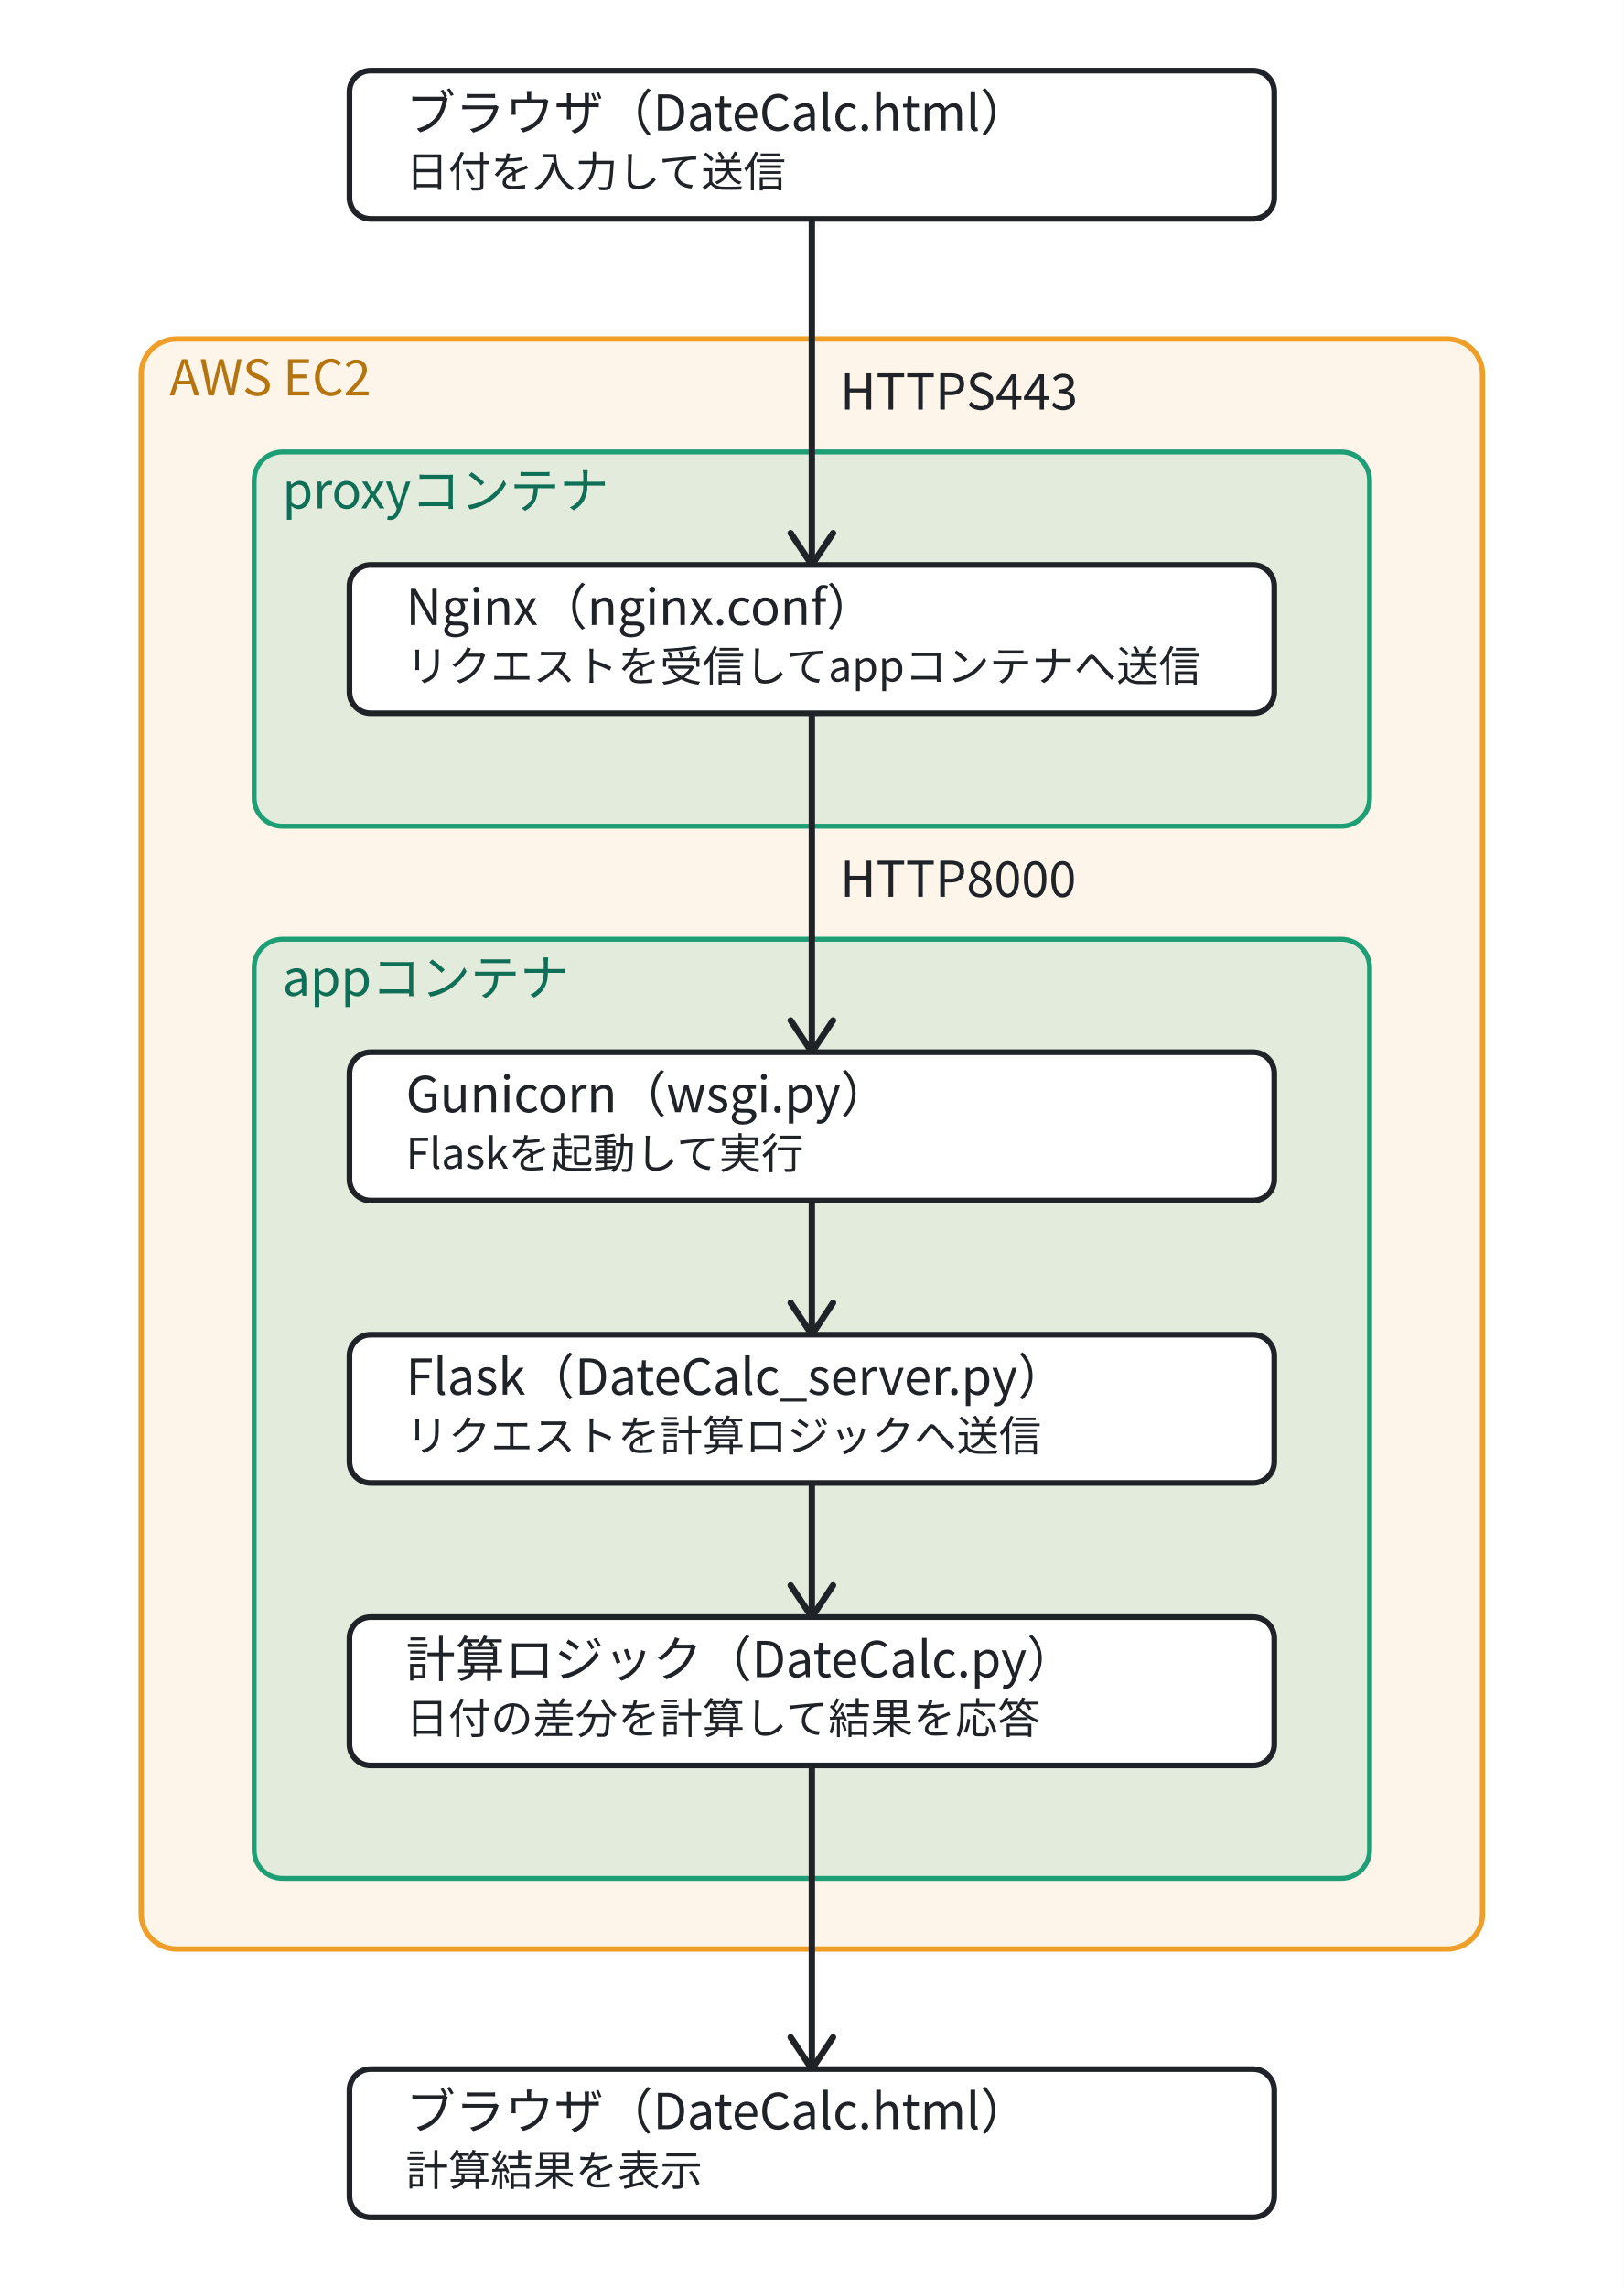
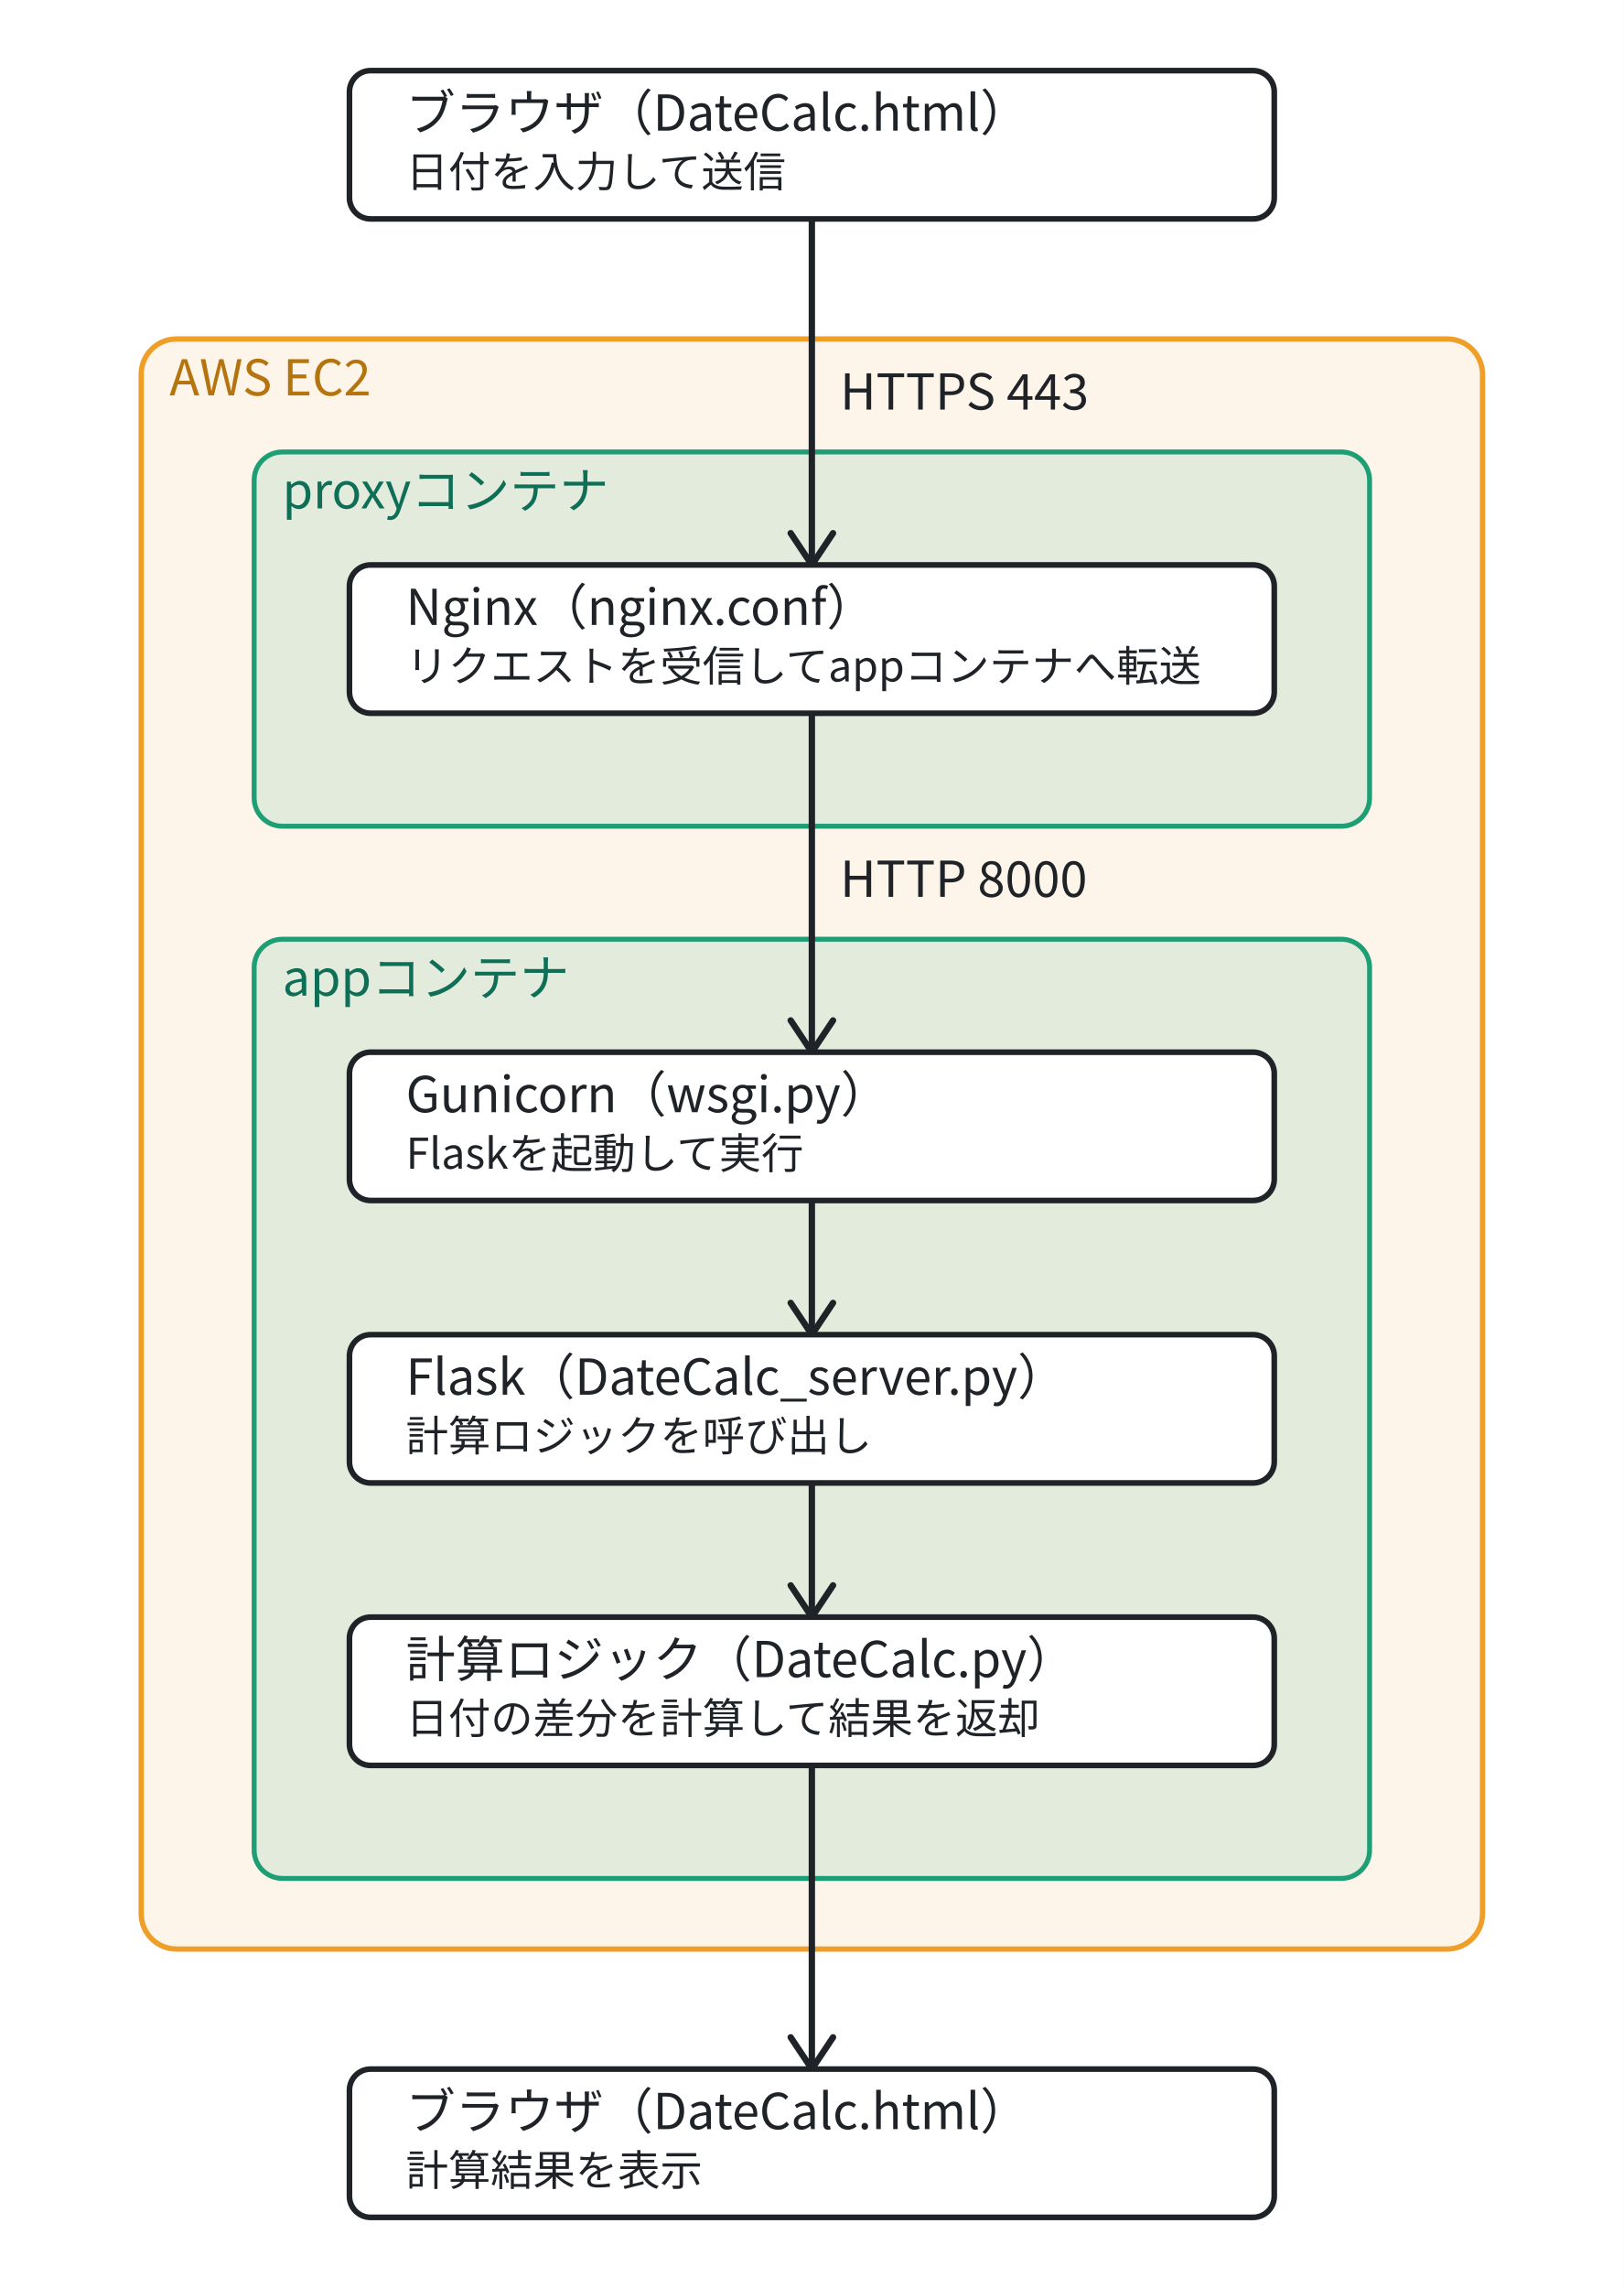
<svg xmlns="http://www.w3.org/2000/svg" width="100%" viewBox="0 0 460 648" role="img" aria-labelledby="title">
  <style>
  text{font-family:'Hiragino Kaku Gothic ProN','Hiragino Sans','Yu Gothic',Meiryo,'Noto Sans CJK JP','Noto Sans JP',sans-serif;}
  .th{font-size:14px;font-weight:500;}
  .ts{font-size:12px;font-weight:400;}
</style>
  <rect x="0" y="0" width="460" height="648" fill="#ffffff" />
  <g transform="translate(-110 -26)">
    <rect x="150" y="122" width="380" height="456" rx="10" fill="#EF9F27" fill-opacity="0.10" stroke="#EF9F27" stroke-width="1.5" />
    <rect x="182" y="154" width="316" height="106" rx="8" fill="#1D9E75" fill-opacity="0.12" stroke="#1D9E75" stroke-width="1.4" />
    <rect x="182" y="292" width="316" height="266" rx="8" fill="#1D9E75" fill-opacity="0.12" stroke="#1D9E75" stroke-width="1.4" />
    <text class="th" x="158" y="138" fill="#B5740E">AWS EC2</text>
    <text class="th" x="190" y="170" fill="#0F6E56">proxyコンテナ</text>
    <text class="th" x="190" y="308" fill="#0F6E56">appコンテナ</text>
    <line x1="340" y1="88" x2="340" y2="186" stroke="#1F2328" stroke-width="1.8" />
    <path d="M334 177 L340 186 L346 177" fill="none" stroke="#1F2328" stroke-width="1.8" stroke-linecap="round" stroke-linejoin="round" />
-     <text class="th" x="348" y="142" fill="#1F2328">HTTPS443</text>
+     <text class="th" x="348" y="142" fill="#1F2328">HTTPS 443</text>
    <line x1="340" y1="228" x2="340" y2="324" stroke="#1F2328" stroke-width="1.8" />
    <path d="M334 315 L340 324 L346 315" fill="none" stroke="#1F2328" stroke-width="1.8" stroke-linecap="round" stroke-linejoin="round" />
-     <text class="th" x="348" y="280" fill="#1F2328">HTTP8000</text>
+     <text class="th" x="348" y="280" fill="#1F2328">HTTP 8000</text>
    <line x1="340" y1="366" x2="340" y2="404" stroke="#1F2328" stroke-width="1.8" />
    <path d="M334 395 L340 404 L346 395" fill="none" stroke="#1F2328" stroke-width="1.8" stroke-linecap="round" stroke-linejoin="round" />
    <line x1="340" y1="446" x2="340" y2="484" stroke="#1F2328" stroke-width="1.8" />
    <path d="M334 475 L340 484 L346 475" fill="none" stroke="#1F2328" stroke-width="1.8" stroke-linecap="round" stroke-linejoin="round" />
    <line x1="340" y1="526" x2="340" y2="612" stroke="#1F2328" stroke-width="1.8" />
    <path d="M334 603 L340 612 L346 603" fill="none" stroke="#1F2328" stroke-width="1.8" stroke-linecap="round" stroke-linejoin="round" />
    <rect x="209" y="46" width="262" height="42" rx="6" fill="#ffffff" stroke="#1F2328" stroke-width="1.6" />
    <text class="th" x="225" y="63" fill="#1F2328">ブラウザ（DateCalc.html）</text>
    <text class="ts" x="225" y="79" fill="#1F2328">日付を入力して送信</text>
    <rect x="209" y="186" width="262" height="42" rx="6" fill="#ffffff" stroke="#1F2328" stroke-width="1.6" />
    <text class="th" x="225" y="203" fill="#1F2328">Nginx（nginx.conf）</text>
-     <text class="ts" x="225" y="219" fill="#1F2328">リクエストを受信してappコンテナへ送信</text>
+     <text class="ts" x="225" y="219" fill="#1F2328">リクエストを受信してappコンテナへ転送</text>
    <rect x="209" y="324" width="262" height="42" rx="6" fill="#ffffff" stroke="#1F2328" stroke-width="1.6" />
    <text class="th" x="225" y="341" fill="#1F2328">Gunicorn（wsgi.py）</text>
    <text class="ts" x="225" y="357" fill="#1F2328">Flaskを起動して実行</text>
    <rect x="209" y="404" width="262" height="42" rx="6" fill="#ffffff" stroke="#1F2328" stroke-width="1.6" />
    <text class="th" x="225" y="421" fill="#1F2328">Flask（DateCalc_server.py）</text>
-     <text class="ts" x="225" y="437" fill="#1F2328">リクエストを計算ロジックへ送信</text>
+     <text class="ts" x="225" y="437" fill="#1F2328">計算ロジックを呼び出し</text>
    <rect x="209" y="484" width="262" height="42" rx="6" fill="#ffffff" stroke="#1F2328" stroke-width="1.6" />
    <text class="th" x="225" y="501" fill="#1F2328">計算ロジック（DateCalc.py）</text>
-     <text class="ts" x="225" y="517" fill="#1F2328">日付の差分を計算して結果を応答</text>
+     <text class="ts" x="225" y="517" fill="#1F2328">日付の差分を計算して結果を返却</text>
    <rect x="209" y="612" width="262" height="42" rx="6" fill="#ffffff" stroke="#1F2328" stroke-width="1.6" />
    <text class="th" x="225" y="629" fill="#1F2328">ブラウザ（DateCalc.html）</text>
    <text class="ts" x="225" y="645" fill="#1F2328">計算結果を表示</text>
  </g>
</svg>
